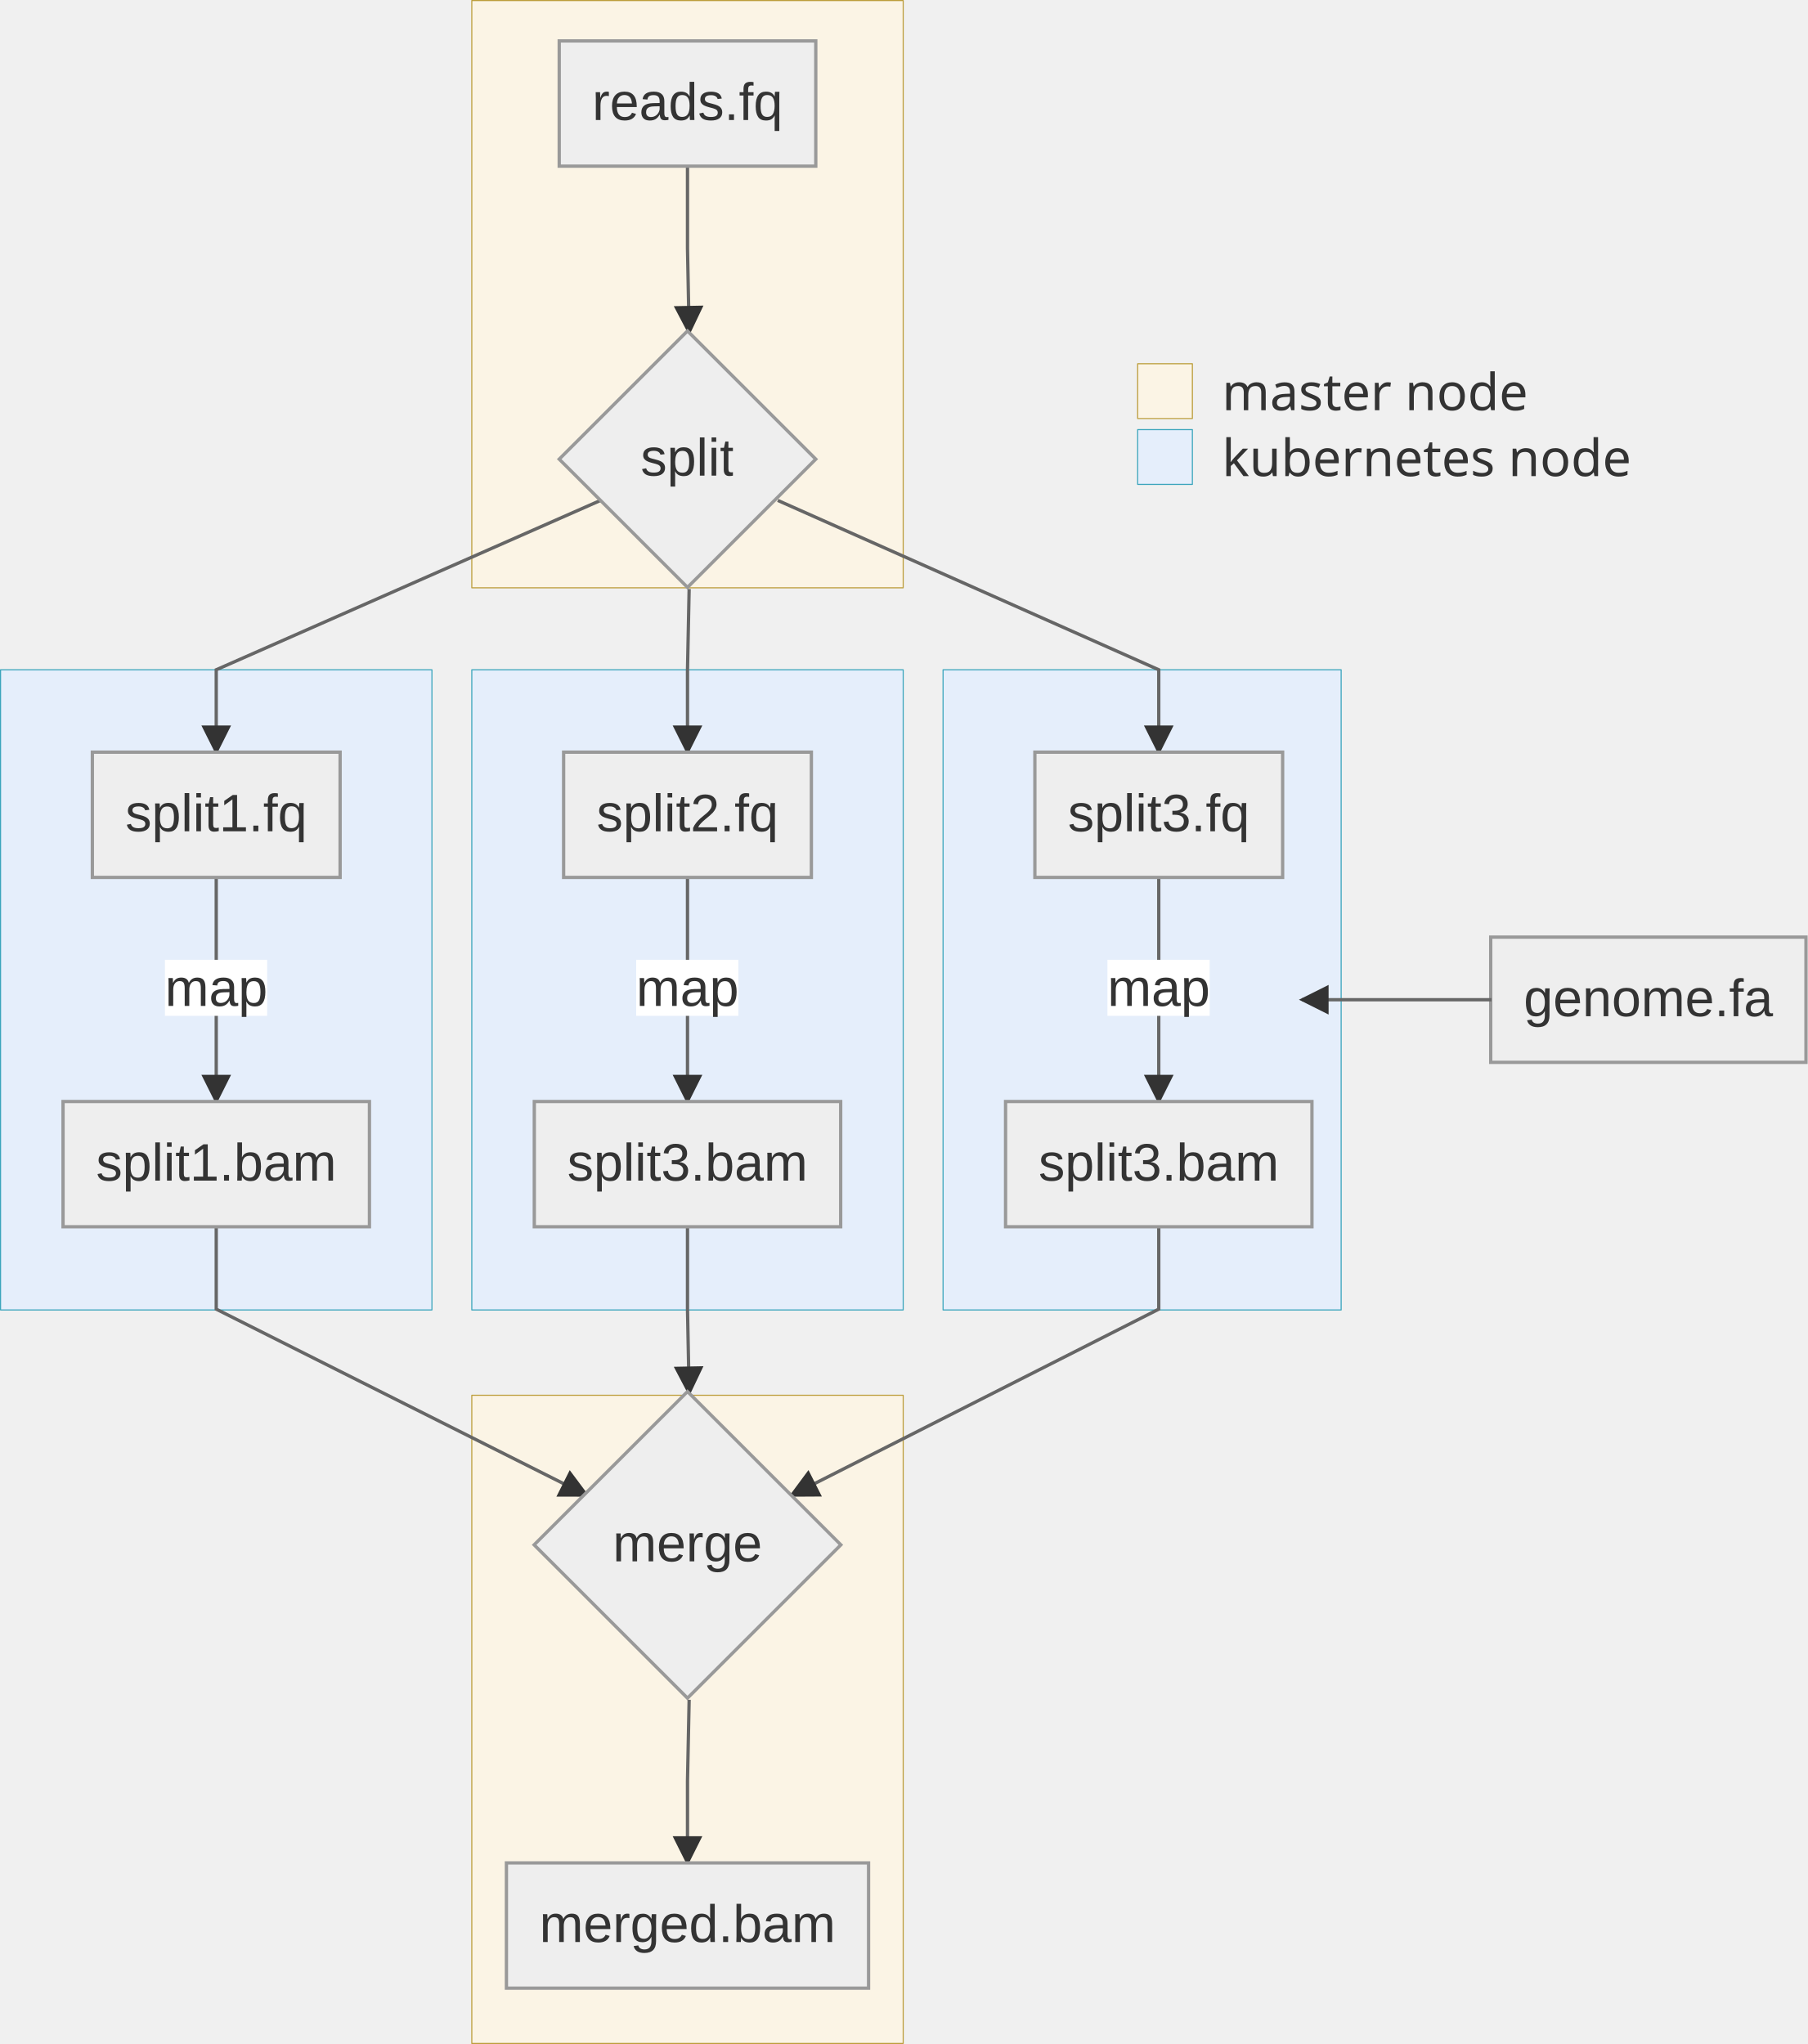
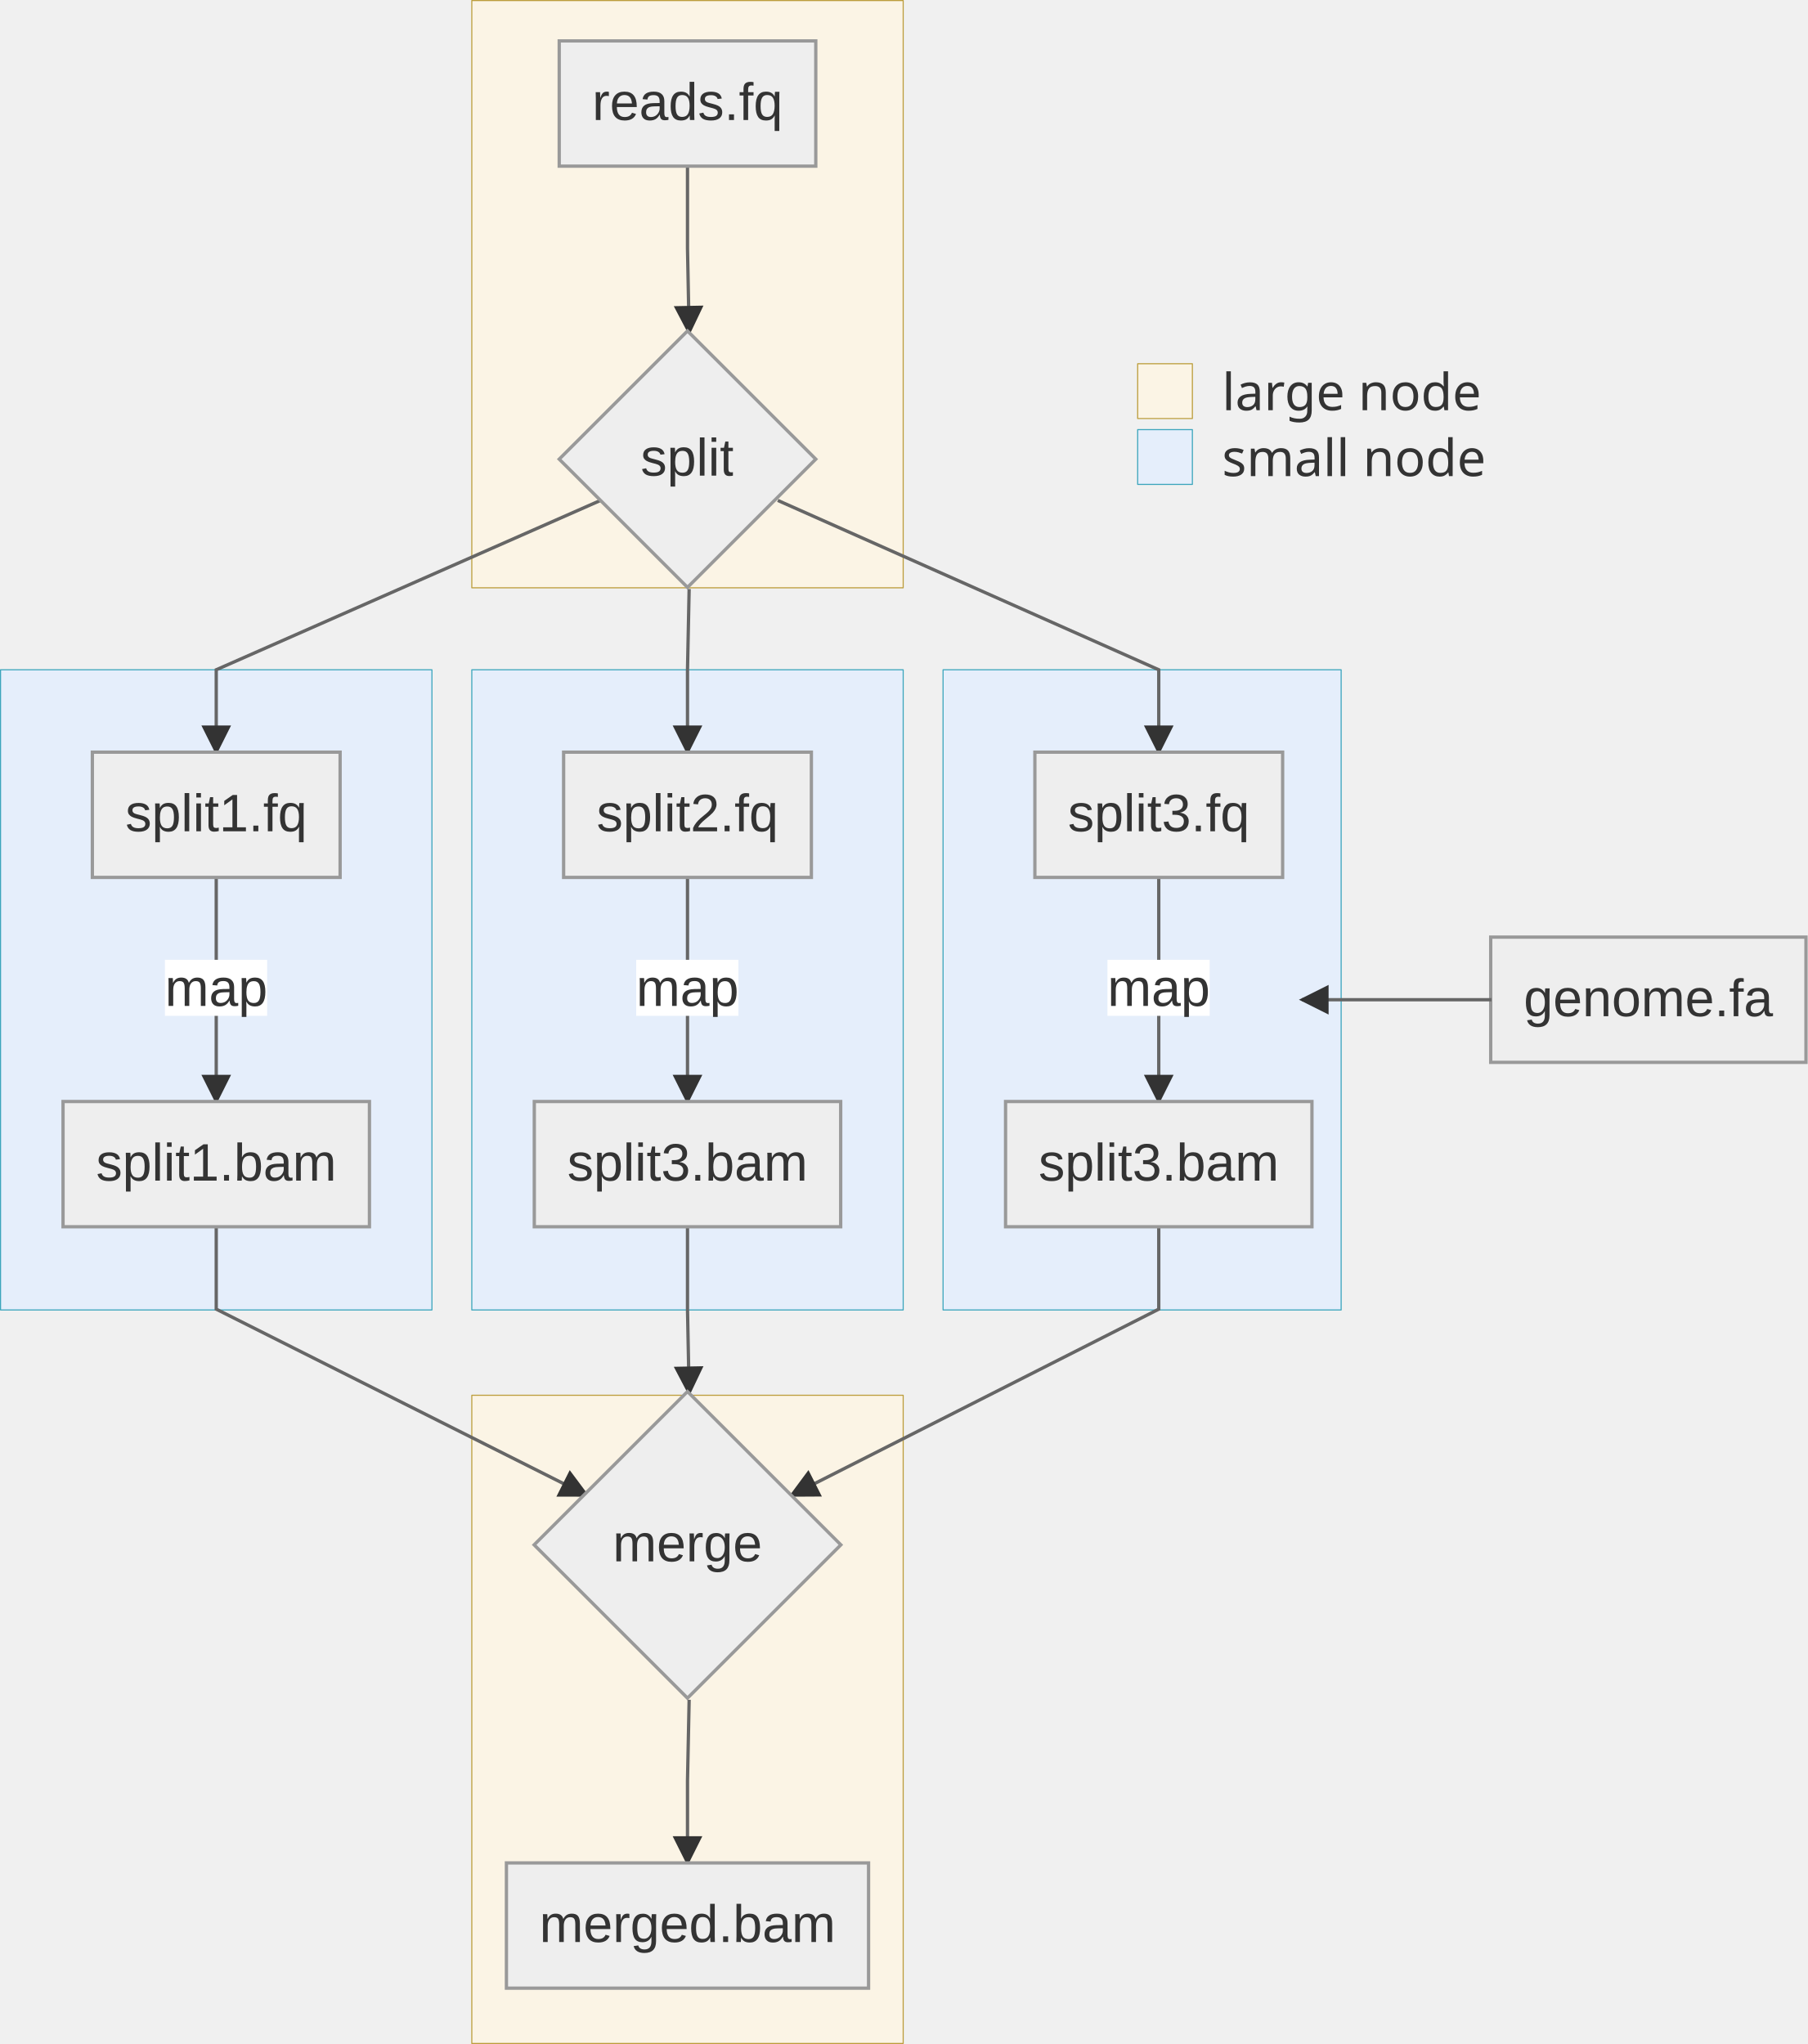
<svg xmlns="http://www.w3.org/2000/svg" version="1.1" id="svg2" xml:space="preserve" width="548.785" height="620.647" viewBox="0 0 548.785 620.647">
  <defs id="defs6">
    <clipPath clipPathUnits="userSpaceOnUse" id="clipPath18">
      <path d="M 0,0 H 2480 V 3509 H 0 Z" id="path16" style="clip-rule:evenodd" />
    </clipPath>
    <clipPath clipPathUnits="userSpaceOnUse" id="clipPath38">
      <path d="m 0,3409.766 h 2300.967 v 37.516 H 0 Z" id="path36" style="clip-rule:evenodd" />
    </clipPath>
    <clipPath clipPathUnits="userSpaceOnUse" id="clipPath56">
      <path d="M 0,0 H 2480 V 3509 H 0 Z" id="path54" style="clip-rule:evenodd" />
    </clipPath>
    <clipPath clipPathUnits="userSpaceOnUse" id="clipPath78">
      <path d="M 120.833,120.833 H 2362.5 V 3391.103 H 120.833 Z" id="path76" style="clip-rule:evenodd" />
    </clipPath>
    <clipPath clipPathUnits="userSpaceOnUse" id="clipPath90">
      <path d="M 220.88,220.88 H 1455.829 V 2118.637 H 220.88 Z" id="path88" style="clip-rule:evenodd" />
    </clipPath>
    <clipPath clipPathUnits="userSpaceOnUse" id="clipPath102">
      <path d="M 120.833,120.833 H 2362.5 V 3391.103 H 120.833 Z" id="path100" />
    </clipPath>
    <clipPath clipPathUnits="userSpaceOnUse" id="clipPath108">
      <path d="M 220.88,220.88 H 1455.829 V 2118.637 H 220.88 Z" id="path106" />
    </clipPath>
    <clipPath clipPathUnits="userSpaceOnUse" id="clipPath114">
      <path d="m 853.404,492.374 0.736,37.521 -28.149,0.552 -0.736,-37.521 z" id="path112" />
    </clipPath>
    <clipPath clipPathUnits="userSpaceOnUse" id="clipPath126">
      <path d="M 220.88,220.88 H 1455.829 V 2118.637 H 220.88 Z" id="path124" style="clip-rule:evenodd" />
    </clipPath>
    <clipPath clipPathUnits="userSpaceOnUse" id="clipPath138">
      <path d="M 120.833,120.833 H 2362.5 V 3391.103 H 120.833 Z" id="path136" />
    </clipPath>
    <clipPath clipPathUnits="userSpaceOnUse" id="clipPath144">
      <path d="M 220.88,220.88 H 1455.829 V 2118.637 H 220.88 Z" id="path142" />
    </clipPath>
    <clipPath clipPathUnits="userSpaceOnUse" id="clipPath150">
      <path d="m 377.175,890.777 h 28.155 v 37.528 h -28.155 z" id="path148" />
    </clipPath>
    <clipPath clipPathUnits="userSpaceOnUse" id="clipPath162">
      <path d="M 220.88,220.88 H 1455.829 V 2118.637 H 220.88 Z" id="path160" style="clip-rule:evenodd" />
    </clipPath>
    <clipPath clipPathUnits="userSpaceOnUse" id="clipPath174">
      <path d="M 120.833,120.833 H 2362.5 V 3391.103 H 120.833 Z" id="path172" />
    </clipPath>
    <clipPath clipPathUnits="userSpaceOnUse" id="clipPath180">
      <path d="M 220.88,220.88 H 1455.829 V 2118.637 H 220.88 Z" id="path178" />
    </clipPath>
    <clipPath clipPathUnits="userSpaceOnUse" id="clipPath186">
      <path d="m 824.277,890.777 h 28.155 v 37.528 h -28.155 z" id="path184" />
    </clipPath>
    <clipPath clipPathUnits="userSpaceOnUse" id="clipPath198">
      <path d="M 220.88,220.88 H 1455.829 V 2118.637 H 220.88 Z" id="path196" style="clip-rule:evenodd" />
    </clipPath>
    <clipPath clipPathUnits="userSpaceOnUse" id="clipPath210">
      <path d="M 120.833,120.833 H 2362.5 V 3391.103 H 120.833 Z" id="path208" />
    </clipPath>
    <clipPath clipPathUnits="userSpaceOnUse" id="clipPath216">
      <path d="M 220.88,220.88 H 1455.829 V 2118.637 H 220.88 Z" id="path214" />
    </clipPath>
    <clipPath clipPathUnits="userSpaceOnUse" id="clipPath222">
      <path d="m 1271.378,890.777 h 28.155 v 37.528 h -28.155 z" id="path220" />
    </clipPath>
    <clipPath clipPathUnits="userSpaceOnUse" id="clipPath234">
      <path d="M 220.88,220.88 H 1455.829 V 2118.637 H 220.88 Z" id="path232" style="clip-rule:evenodd" />
    </clipPath>
    <clipPath clipPathUnits="userSpaceOnUse" id="clipPath246">
      <path d="M 120.833,120.833 H 2362.5 V 3391.103 H 120.833 Z" id="path244" />
    </clipPath>
    <clipPath clipPathUnits="userSpaceOnUse" id="clipPath252">
      <path d="M 220.88,220.88 H 1455.829 V 2118.637 H 220.88 Z" id="path250" />
    </clipPath>
    <clipPath clipPathUnits="userSpaceOnUse" id="clipPath258">
      <path d="m 377.175,1222.273 h 28.155 v 37.528 h -28.155 z" id="path256" />
    </clipPath>
    <clipPath clipPathUnits="userSpaceOnUse" id="clipPath270">
      <path d="M 220.88,220.88 H 1455.829 V 2118.637 H 220.88 Z" id="path268" style="clip-rule:evenodd" />
    </clipPath>
    <clipPath clipPathUnits="userSpaceOnUse" id="clipPath282">
      <path d="M 120.833,120.833 H 2362.5 V 3391.103 H 120.833 Z" id="path280" />
    </clipPath>
    <clipPath clipPathUnits="userSpaceOnUse" id="clipPath288">
      <path d="M 220.88,220.88 H 1455.829 V 2118.637 H 220.88 Z" id="path286" />
    </clipPath>
    <clipPath clipPathUnits="userSpaceOnUse" id="clipPath294">
      <path d="m 824.277,1222.273 h 28.155 v 37.528 h -28.155 z" id="path292" />
    </clipPath>
    <clipPath clipPathUnits="userSpaceOnUse" id="clipPath306">
      <path d="M 220.88,220.88 H 1455.829 V 2118.637 H 220.88 Z" id="path304" style="clip-rule:evenodd" />
    </clipPath>
    <clipPath clipPathUnits="userSpaceOnUse" id="clipPath318">
      <path d="M 120.833,120.833 H 2362.5 V 3391.103 H 120.833 Z" id="path316" />
    </clipPath>
    <clipPath clipPathUnits="userSpaceOnUse" id="clipPath324">
      <path d="M 220.88,220.88 H 1455.829 V 2118.637 H 220.88 Z" id="path322" />
    </clipPath>
    <clipPath clipPathUnits="userSpaceOnUse" id="clipPath330">
      <path d="m 1271.378,1222.273 h 28.155 v 37.528 h -28.155 z" id="path328" />
    </clipPath>
    <clipPath clipPathUnits="userSpaceOnUse" id="clipPath342">
      <path d="M 220.88,220.88 H 1455.829 V 2118.637 H 220.88 Z" id="path340" style="clip-rule:evenodd" />
    </clipPath>
    <clipPath clipPathUnits="userSpaceOnUse" id="clipPath354">
      <path d="M 120.833,120.833 H 2362.5 V 3391.103 H 120.833 Z" id="path352" />
    </clipPath>
    <clipPath clipPathUnits="userSpaceOnUse" id="clipPath360">
      <path d="M 220.88,220.88 H 1455.829 V 2118.637 H 220.88 Z" id="path358" />
    </clipPath>
    <clipPath clipPathUnits="userSpaceOnUse" id="clipPath366">
      <path d="m 722.428,1599.956 33.542,16.852 -12.643,25.148 -33.542,-16.852 z" id="path364" />
    </clipPath>
    <clipPath clipPathUnits="userSpaceOnUse" id="clipPath378">
      <path d="M 220.88,220.88 H 1455.829 V 2118.637 H 220.88 Z" id="path376" style="clip-rule:evenodd" />
    </clipPath>
    <clipPath clipPathUnits="userSpaceOnUse" id="clipPath390">
      <path d="M 120.833,120.833 H 2362.5 V 3391.103 H 120.833 Z" id="path388" />
    </clipPath>
    <clipPath clipPathUnits="userSpaceOnUse" id="clipPath396">
      <path d="M 220.88,220.88 H 1455.829 V 2118.637 H 220.88 Z" id="path394" />
    </clipPath>
    <clipPath clipPathUnits="userSpaceOnUse" id="clipPath402">
      <path d="m 853.404,1498.771 0.736,37.521 -28.149,0.552 -0.736,-37.521 z" id="path400" />
    </clipPath>
    <clipPath clipPathUnits="userSpaceOnUse" id="clipPath414">
      <path d="M 220.88,220.88 H 1455.829 V 2118.637 H 220.88 Z" id="path412" style="clip-rule:evenodd" />
    </clipPath>
    <clipPath clipPathUnits="userSpaceOnUse" id="clipPath426">
      <path d="M 120.833,120.833 H 2362.5 V 3391.103 H 120.833 Z" id="path424" />
    </clipPath>
    <clipPath clipPathUnits="userSpaceOnUse" id="clipPath432">
      <path d="M 220.88,220.88 H 1455.829 V 2118.637 H 220.88 Z" id="path430" />
    </clipPath>
    <clipPath clipPathUnits="userSpaceOnUse" id="clipPath438">
      <path d="m 970.048,1624.985 -33.481,16.973 -12.733,-25.103 33.481,-16.973 z" id="path436" />
    </clipPath>
    <clipPath clipPathUnits="userSpaceOnUse" id="clipPath450">
      <path d="M 220.88,220.88 H 1455.829 V 2118.637 H 220.88 Z" id="path448" style="clip-rule:evenodd" />
    </clipPath>
    <clipPath clipPathUnits="userSpaceOnUse" id="clipPath462">
      <path d="M 120.833,120.833 H 2362.5 V 3391.103 H 120.833 Z" id="path460" />
    </clipPath>
    <clipPath clipPathUnits="userSpaceOnUse" id="clipPath468">
      <path d="M 220.88,220.88 H 1455.829 V 2118.637 H 220.88 Z" id="path466" />
    </clipPath>
    <clipPath clipPathUnits="userSpaceOnUse" id="clipPath474">
      <path d="m 824.277,1944.758 h 28.155 v 37.528 h -28.155 z" id="path472" />
    </clipPath>
    <clipPath clipPathUnits="userSpaceOnUse" id="clipPath486">
      <path d="m 342.569,1117.82 h 96.977 v 56.292 H 342.569 Z" id="path484" style="clip-rule:evenodd" />
    </clipPath>
    <clipPath clipPathUnits="userSpaceOnUse" id="clipPath502">
      <path d="m 789.67,1117.82 h 96.977 v 56.292 h -96.977 z" id="path500" style="clip-rule:evenodd" />
    </clipPath>
    <clipPath clipPathUnits="userSpaceOnUse" id="clipPath518">
      <path d="m 1236.772,1117.82 h 96.977 v 56.292 h -96.977 z" id="path516" style="clip-rule:evenodd" />
    </clipPath>
    <clipPath clipPathUnits="userSpaceOnUse" id="clipPath534">
      <path d="M 220.88,220.88 H 1455.829 V 2118.637 H 220.88 Z" id="path532" style="clip-rule:evenodd" />
    </clipPath>
    <clipPath clipPathUnits="userSpaceOnUse" id="clipPath548">
      <path d="m 747.927,277.172 h 181.441 v 56.292 H 747.927 Z" id="path546" style="clip-rule:evenodd" />
    </clipPath>
    <clipPath clipPathUnits="userSpaceOnUse" id="clipPath562">
      <path d="M 220.88,220.88 H 1455.829 V 2118.637 H 220.88 Z" id="path560" style="clip-rule:evenodd" />
    </clipPath>
    <clipPath clipPathUnits="userSpaceOnUse" id="clipPath576">
      <path d="m 793.849,614.622 h 87.592 v 56.292 h -87.592 z" id="path574" style="clip-rule:evenodd" />
    </clipPath>
    <clipPath clipPathUnits="userSpaceOnUse" id="clipPath590">
      <path d="M 220.88,220.88 H 1455.829 V 2118.637 H 220.88 Z" id="path588" style="clip-rule:evenodd" />
    </clipPath>
    <clipPath clipPathUnits="userSpaceOnUse" id="clipPath604">
      <path d="m 305.005,952.072 h 172.056 v 56.292 H 305.005 Z" id="path602" style="clip-rule:evenodd" />
    </clipPath>
    <clipPath clipPathUnits="userSpaceOnUse" id="clipPath618">
      <path d="M 220.88,220.88 H 1455.829 V 2118.637 H 220.88 Z" id="path616" style="clip-rule:evenodd" />
    </clipPath>
    <clipPath clipPathUnits="userSpaceOnUse" id="clipPath632">
      <path d="m 752.106,952.072 h 172.056 v 56.292 H 752.106 Z" id="path630" style="clip-rule:evenodd" />
    </clipPath>
    <clipPath clipPathUnits="userSpaceOnUse" id="clipPath646">
      <path d="M 220.88,220.88 H 1455.829 V 2118.637 H 220.88 Z" id="path644" style="clip-rule:evenodd" />
    </clipPath>
    <clipPath clipPathUnits="userSpaceOnUse" id="clipPath660">
      <path d="m 1199.208,952.072 h 172.056 v 56.292 h -172.056 z" id="path658" style="clip-rule:evenodd" />
    </clipPath>
    <clipPath clipPathUnits="userSpaceOnUse" id="clipPath674">
      <path d="M 220.88,220.88 H 1455.829 V 2118.637 H 220.88 Z" id="path672" style="clip-rule:evenodd" />
    </clipPath>
    <clipPath clipPathUnits="userSpaceOnUse" id="clipPath688">
      <path d="m 277.192,1283.568 h 228.365 v 56.292 H 277.192 Z" id="path686" style="clip-rule:evenodd" />
    </clipPath>
    <clipPath clipPathUnits="userSpaceOnUse" id="clipPath702">
      <path d="M 220.88,220.88 H 1455.829 V 2118.637 H 220.88 Z" id="path700" style="clip-rule:evenodd" />
    </clipPath>
    <clipPath clipPathUnits="userSpaceOnUse" id="clipPath716">
      <path d="m 724.294,1283.568 h 228.365 v 56.292 H 724.294 Z" id="path714" style="clip-rule:evenodd" />
    </clipPath>
    <clipPath clipPathUnits="userSpaceOnUse" id="clipPath730">
      <path d="M 220.88,220.88 H 1455.829 V 2118.637 H 220.88 Z" id="path728" style="clip-rule:evenodd" />
    </clipPath>
    <clipPath clipPathUnits="userSpaceOnUse" id="clipPath744">
      <path d="m 1171.395,1283.568 h 228.365 v 56.292 h -228.365 z" id="path742" style="clip-rule:evenodd" />
    </clipPath>
    <clipPath clipPathUnits="userSpaceOnUse" id="clipPath758">
      <path d="M 220.88,220.88 H 1455.829 V 2118.637 H 220.88 Z" id="path756" style="clip-rule:evenodd" />
    </clipPath>
    <clipPath clipPathUnits="userSpaceOnUse" id="clipPath772">
      <path d="m 767.406,1644.811 h 140.773 v 56.292 H 767.406 Z" id="path770" style="clip-rule:evenodd" />
    </clipPath>
    <clipPath clipPathUnits="userSpaceOnUse" id="clipPath786">
      <path d="M 220.88,220.88 H 1455.829 V 2118.637 H 220.88 Z" id="path784" style="clip-rule:evenodd" />
    </clipPath>
    <clipPath clipPathUnits="userSpaceOnUse" id="clipPath800">
      <path d="m 697.85,2006.053 h 281.546 v 56.292 H 697.85 Z" id="path798" style="clip-rule:evenodd" />
    </clipPath>
    <clipPath clipPathUnits="userSpaceOnUse" id="clipPath814">
      <path d="M 220.88,220.88 H 1455.829 V 2118.637 H 220.88 Z" id="path812" style="clip-rule:evenodd" />
    </clipPath>
    <clipPath clipPathUnits="userSpaceOnUse" id="clipPath828">
      <path d="m 1147.762,277.172 h 237.75 v 56.292 H 1147.762 Z" id="path826" style="clip-rule:evenodd" />
    </clipPath>
    <clipPath clipPathUnits="userSpaceOnUse" id="clipPath162-1">
      <path d="M 220.88,220.88 H 1455.829 V 2118.637 H 220.88 Z" id="path160-1" style="clip-rule:evenodd" />
    </clipPath>
    <clipPath clipPathUnits="userSpaceOnUse" id="clipPath828-8">
      <path d="m 1147.762,277.172 h 237.75 v 56.292 H 1147.762 Z" id="path826-5" style="clip-rule:evenodd" />
    </clipPath>
  </defs>
  <g id="g10" transform="matrix(0.32,0,0,0.32,-59.55251,-66.26578)">
    <rect y="207.594" x="633.716" height="557.247" width="409.276" id="rect1294" style="opacity:1;fill:#fbf4e5;fill-opacity:1;stroke:#bc9d3b;stroke-width:1.026;stroke-linecap:butt;stroke-linejoin:round;stroke-miterlimit:4;stroke-dasharray:none;stroke-dashoffset:0;stroke-opacity:1;paint-order:normal" />
    <rect style="opacity:1;fill:#fbf4e5;fill-opacity:1;stroke:#bc9d3b;stroke-width:1.026;stroke-linecap:butt;stroke-linejoin:round;stroke-miterlimit:4;stroke-dasharray:none;stroke-dashoffset:0;stroke-opacity:1;paint-order:normal" id="rect1292" width="409.276" height="615.056" x="633.716" y="1531.034" />
    <path style="opacity:1;fill:#e5eefb;fill-opacity:1;stroke:#3ba5bc;stroke-width:1.026;stroke-linecap:butt;stroke-linejoin:round;stroke-miterlimit:4;stroke-dasharray:none;stroke-dashoffset:0;stroke-opacity:1;paint-order:normal" d="M 186.615,842.605 H 595.891 V 1450.086 H 186.615 Z" id="rect1262" />
    <path style="opacity:1;fill:#e5eefb;fill-opacity:1;stroke:#3ba5bc;stroke-width:1.026;stroke-linecap:butt;stroke-linejoin:round;stroke-miterlimit:4;stroke-dasharray:none;stroke-dashoffset:0;stroke-opacity:1;paint-order:normal" d="M 633.716,842.605 H 1042.992 V 1450.086 H 633.716 Z" id="rect1264" />
    <path style="opacity:1;fill:#e5eefb;fill-opacity:1;stroke:#3ba5bc;stroke-width:1.026;stroke-linecap:butt;stroke-linejoin:round;stroke-miterlimit:4;stroke-dasharray:none;stroke-dashoffset:0;stroke-opacity:1;paint-order:normal" d="m 1080.817,842.605 h 377.685 v 607.48 h -377.685 z" id="rect1266" />
    <g id="g84">
      <g id="g86" clip-path="url(#clipPath90)">
        <g id="g92" transform="matrix(3.128293,0,0,3.127322,220.883,220.8798)">
          <path d="m 197.383,46 v 25 l 0.5,25.5" style="fill:none;stroke:#666666;stroke-width:1;stroke-linecap:butt;stroke-linejoin:miter;stroke-miterlimit:10;stroke-dasharray:none;stroke-opacity:1" id="path94" />
        </g>
      </g>
    </g>
    <g id="g96">
      <g id="g98" clip-path="url(#clipPath102)">
        <g id="g104" clip-path="url(#clipPath108)">
          <g id="g110" clip-path="url(#clipPath114)">
            <g id="g116" transform="matrix(0.05519473,2.814049,-2.814923,0.05517761,853.4962,497.0641)">
              <path d="M 0,0 10,5 0,10 Z" style="fill:#333333;fill-opacity:1;fill-rule:nonzero;stroke:none" id="path118" />
            </g>
          </g>
        </g>
      </g>
    </g>
    <g id="g120">
      <g id="g122" clip-path="url(#clipPath126)">
        <g id="g128" transform="matrix(3.128293,0,0,3.127322,220.883,220.8798)">
          <path d="m 170.999,147.424 -116.538,51.384 v 25" style="fill:none;stroke:#666666;stroke-width:1;stroke-linecap:butt;stroke-linejoin:miter;stroke-miterlimit:10;stroke-dasharray:none;stroke-opacity:1" id="path130" />
        </g>
      </g>
    </g>
    <g id="g132">
      <g id="g134" clip-path="url(#clipPath138)">
        <g id="g140" clip-path="url(#clipPath144)">
          <g id="g146" clip-path="url(#clipPath150)">
            <g id="g152" transform="matrix(0,2.81459,-2.815463,0,405.3301,895.4677)">
              <path d="M 0,0 10,5 0,10 Z" style="fill:#333333;fill-opacity:1;fill-rule:nonzero;stroke:none" id="path154" />
            </g>
          </g>
        </g>
      </g>
    </g>
    <g id="g156">
      <g id="g158" clip-path="url(#clipPath162)">
        <g id="g164" transform="matrix(3.128293,0,0,3.127322,220.883,220.8798)">
          <path d="m 197.883,174.308 -0.5,24.5 v 25" style="fill:none;stroke:#666666;stroke-width:1;stroke-linecap:butt;stroke-linejoin:miter;stroke-miterlimit:10;stroke-dasharray:none;stroke-opacity:1" id="path166" />
        </g>
      </g>
    </g>
    <g id="g168">
      <g id="g170" clip-path="url(#clipPath174)">
        <g id="g176" clip-path="url(#clipPath180)">
          <g id="g182" clip-path="url(#clipPath186)">
            <g id="g188" transform="matrix(0,2.81459,-2.815463,0,852.4315,895.4677)">
              <path d="M 0,0 10,5 0,10 Z" style="fill:#333333;fill-opacity:1;fill-rule:nonzero;stroke:none" id="path190" />
            </g>
          </g>
        </g>
      </g>
    </g>
    <g id="g192">
      <g id="g194" clip-path="url(#clipPath198)">
        <g id="g200" transform="matrix(3.128293,0,0,3.127322,220.883,220.8798)">
          <path d="m 224.766,147.424 115.538,51.384 v 25" style="fill:none;stroke:#666666;stroke-width:1;stroke-linecap:butt;stroke-linejoin:miter;stroke-miterlimit:10;stroke-dasharray:none;stroke-opacity:1" id="path202" />
        </g>
      </g>
    </g>
    <g id="g204">
      <g id="g206" clip-path="url(#clipPath210)">
        <g id="g212" clip-path="url(#clipPath216)">
          <g id="g218" clip-path="url(#clipPath222)">
            <g id="g224" transform="matrix(0,2.81459,-2.815463,0,1299.533,895.4677)">
              <path d="M 0,0 10,5 0,10 Z" style="fill:#333333;fill-opacity:1;fill-rule:nonzero;stroke:none" id="path226" />
            </g>
          </g>
        </g>
      </g>
    </g>
    <g id="g228">
      <g id="g230" clip-path="url(#clipPath234)">
        <g id="g236" transform="matrix(3.128293,0,0,3.127322,220.883,220.8798)">
          <path d="m 54.461,261.808 v 34 34" style="fill:none;stroke:#666666;stroke-width:1;stroke-linecap:butt;stroke-linejoin:miter;stroke-miterlimit:10;stroke-dasharray:none;stroke-opacity:1" id="path238" />
        </g>
      </g>
    </g>
    <g id="g240">
      <g id="g242" clip-path="url(#clipPath246)">
        <g id="g248" clip-path="url(#clipPath252)">
          <g id="g254" clip-path="url(#clipPath258)">
            <g id="g260" transform="matrix(0,2.81459,-2.815463,0,405.3301,1226.964)">
              <path d="M 0,0 10,5 0,10 Z" style="fill:#333333;fill-opacity:1;fill-rule:nonzero;stroke:none" id="path262" />
            </g>
          </g>
        </g>
      </g>
    </g>
    <g id="g264">
      <g id="g266" clip-path="url(#clipPath270)">
        <g id="g272" transform="matrix(3.128293,0,0,3.127322,220.883,220.8798)">
          <path d="m 197.383,261.808 v 34 34" style="fill:none;stroke:#666666;stroke-width:1;stroke-linecap:butt;stroke-linejoin:miter;stroke-miterlimit:10;stroke-dasharray:none;stroke-opacity:1" id="path274" />
        </g>
      </g>
    </g>
    <g id="g276">
      <g id="g278" clip-path="url(#clipPath282)">
        <g id="g284" clip-path="url(#clipPath288)">
          <g id="g290" clip-path="url(#clipPath294)">
            <g id="g296" transform="matrix(0,2.81459,-2.815463,0,852.4315,1226.964)">
              <path d="M 0,0 10,5 0,10 Z" style="fill:#333333;fill-opacity:1;fill-rule:nonzero;stroke:none" id="path298" />
            </g>
          </g>
        </g>
      </g>
    </g>
    <g id="g300">
      <g id="g302" clip-path="url(#clipPath306)">
        <g id="g308" transform="matrix(3.128293,0,0,3.127322,220.883,220.8798)">
          <path d="m 340.305,261.808 v 34 34" style="fill:none;stroke:#666666;stroke-width:1;stroke-linecap:butt;stroke-linejoin:miter;stroke-miterlimit:10;stroke-dasharray:none;stroke-opacity:1" id="path310" />
        </g>
      </g>
    </g>
    <g id="g312">
      <g id="g314" clip-path="url(#clipPath318)">
        <g id="g320" clip-path="url(#clipPath324)">
          <g id="g326" clip-path="url(#clipPath330)">
            <g id="g332" transform="matrix(0,2.81459,-2.815463,0,1299.533,1226.964)">
              <path d="M 0,0 10,5 0,10 Z" style="fill:#333333;fill-opacity:1;fill-rule:nonzero;stroke:none" id="path334" />
            </g>
          </g>
        </g>
      </g>
    </g>
    <g id="g336">
      <g id="g338" clip-path="url(#clipPath342)">
        <g id="g344" transform="matrix(3.128293,0,0,3.127322,220.883,220.8798)">
          <path d="m 54.461,367.808 v 25 l 112.421,56.5" style="fill:none;stroke:#666666;stroke-width:1;stroke-linecap:butt;stroke-linejoin:miter;stroke-miterlimit:10;stroke-dasharray:none;stroke-opacity:1" id="path346" />
        </g>
      </g>
    </g>
    <g id="g348">
      <g id="g350" clip-path="url(#clipPath354)">
        <g id="g356" clip-path="url(#clipPath360)">
          <g id="g362" clip-path="url(#clipPath366)">
            <g id="g368" transform="matrix(2.515628,1.263906,-1.264298,2.514848,726.6207,1602.062)">
              <path d="M 0,0 10,5 0,10 Z" style="fill:#333333;fill-opacity:1;fill-rule:nonzero;stroke:none" id="path370" />
            </g>
          </g>
        </g>
      </g>
    </g>
    <g id="g372">
      <g id="g374" clip-path="url(#clipPath378)">
        <g id="g380" transform="matrix(3.128293,0,0,3.127322,220.883,220.8798)">
          <path d="m 197.383,367.808 v 25 l 0.5,25.5" style="fill:none;stroke:#666666;stroke-width:1;stroke-linecap:butt;stroke-linejoin:miter;stroke-miterlimit:10;stroke-dasharray:none;stroke-opacity:1" id="path382" />
        </g>
      </g>
    </g>
    <g id="g384">
      <g id="g386" clip-path="url(#clipPath390)">
        <g id="g392" clip-path="url(#clipPath396)">
          <g id="g398" clip-path="url(#clipPath402)">
            <g id="g404" transform="matrix(0.05519473,2.814049,-2.814923,0.05517761,853.4962,1503.461)">
              <path d="M 0,0 10,5 0,10 Z" style="fill:#333333;fill-opacity:1;fill-rule:nonzero;stroke:none" id="path406" />
            </g>
          </g>
        </g>
      </g>
    </g>
    <g id="g408">
      <g id="g410" clip-path="url(#clipPath414)">
        <g id="g416" transform="matrix(3.128293,0,0,3.127322,220.883,220.8798)">
          <path d="m 340.305,367.808 v 25 l -111.421,56.5" style="fill:none;stroke:#666666;stroke-width:1;stroke-linecap:butt;stroke-linejoin:miter;stroke-miterlimit:10;stroke-dasharray:none;stroke-opacity:1" id="path418" />
        </g>
      </g>
    </g>
    <g id="g420">
      <g id="g422" clip-path="url(#clipPath426)">
        <g id="g428" clip-path="url(#clipPath432)">
          <g id="g434" clip-path="url(#clipPath438)">
            <g id="g440" transform="matrix(-2.511067,1.272937,-1.273332,-2.510288,965.8632,1627.107)">
              <path d="M 0,0 10,5 0,10 Z" style="fill:#333333;fill-opacity:1;fill-rule:nonzero;stroke:none" id="path442" />
            </g>
          </g>
        </g>
      </g>
    </g>
    <g id="g444">
      <g id="g446" clip-path="url(#clipPath450)">
        <g id="g452" transform="matrix(3.128293,0,0,3.127322,220.883,220.8798)">
          <path d="m 197.883,511.331 -0.5,24.5 v 25" style="fill:none;stroke:#666666;stroke-width:1;stroke-linecap:butt;stroke-linejoin:miter;stroke-miterlimit:10;stroke-dasharray:none;stroke-opacity:1" id="path454" />
        </g>
      </g>
    </g>
    <g id="g456">
      <g id="g458" clip-path="url(#clipPath462)">
        <g id="g464" clip-path="url(#clipPath468)">
          <g id="g470" clip-path="url(#clipPath474)">
            <g id="g476" transform="matrix(0,2.81459,-2.815463,0,852.4315,1949.449)">
              <path d="M 0,0 10,5 0,10 Z" style="fill:#333333;fill-opacity:1;fill-rule:nonzero;stroke:none" id="path478" />
            </g>
          </g>
        </g>
      </g>
    </g>
    <g id="g480">
      <g id="g482" clip-path="url(#clipPath486)">
        <g id="g488" transform="matrix(3.128293,0,0,3.127322,342.5687,1117.82)">
          <path d="M 0,0 H 31 V 17 H 0 Z" style="fill:#ffffff;fill-opacity:1;fill-rule:nonzero;stroke:none" id="path490" />
          <text transform="translate(0,14)" style="font-variant:normal;font-weight:normal;font-size:16px;font-family:'Liberation Sans';-inkscape-font-specification:LiberationSans;writing-mode:lr-tb;fill:#333333;fill-opacity:1;fill-rule:nonzero;stroke:none" id="text494">
            <tspan x="0 13.328 22.227" y="0" id="tspan492">map</tspan>
          </text>
        </g>
      </g>
    </g>
    <g id="g496">
      <g id="g498" clip-path="url(#clipPath502)">
        <g id="g504" transform="matrix(3.128293,0,0,3.127322,789.6702,1117.82)">
          <path d="M 0,0 H 31 V 17 H 0 Z" style="fill:#ffffff;fill-opacity:1;fill-rule:nonzero;stroke:none" id="path506" />
          <text transform="translate(0,14)" style="font-variant:normal;font-weight:normal;font-size:16px;font-family:'Liberation Sans';-inkscape-font-specification:LiberationSans;writing-mode:lr-tb;fill:#333333;fill-opacity:1;fill-rule:nonzero;stroke:none" id="text510">
            <tspan x="0 13.328 22.227" y="0" id="tspan508">map</tspan>
          </text>
        </g>
      </g>
    </g>
    <g id="g512">
      <g id="g514" clip-path="url(#clipPath518)">
        <g id="g520" transform="matrix(3.128293,0,0,3.127322,1236.772,1117.82)">
          <path d="M 0,0 H 31 V 17 H 0 Z" style="fill:#ffffff;fill-opacity:1;fill-rule:nonzero;stroke:none" id="path522" />
          <text transform="translate(0,14)" style="font-variant:normal;font-weight:normal;font-size:16px;font-family:'Liberation Sans';-inkscape-font-specification:LiberationSans;writing-mode:lr-tb;fill:#333333;fill-opacity:1;fill-rule:nonzero;stroke:none" id="text526">
            <tspan x="0 13.328 22.227" y="0" id="tspan524">map</tspan>
          </text>
        </g>
      </g>
    </g>
    <g id="g528">
      <g id="g530" clip-path="url(#clipPath534)">
        <g id="g536" transform="matrix(3.128293,0,0,3.127322,838.3542,305.3175)">
          <path d="m -38.906,-19 h 77.812 v 38 h -77.812 z" style="fill:#eeeeee;fill-opacity:1;fill-rule:nonzero;stroke:none" id="path538" />
          <path d="m -38.906,-19 h 77.812 v 38 h -77.812 z" style="fill:none;stroke:#999999;stroke-width:1;stroke-linecap:butt;stroke-linejoin:miter;stroke-miterlimit:10;stroke-dasharray:none;stroke-opacity:1" id="path540" />
        </g>
      </g>
    </g>
    <g id="g542">
      <g id="g544" clip-path="url(#clipPath548)">
        <g id="g550" transform="matrix(3.128293,0,0,3.127322,747.927,277.1716)">
          <text transform="translate(0,14)" style="font-variant:normal;font-weight:normal;font-size:16px;font-family:'Liberation Sans';-inkscape-font-specification:LiberationSans;writing-mode:lr-tb;fill:#333333;fill-opacity:1;fill-rule:nonzero;stroke:none" id="text554">
            <tspan x="0 5.328 14.227 23.125 32.023 40.023 44.469 48.914" y="0" id="tspan552">reads.fq</tspan>
          </text>
        </g>
      </g>
    </g>
    <g id="g556">
      <g id="g558" clip-path="url(#clipPath562)">
        <g id="g564" transform="matrix(3.128293,0,0,3.127322,716.6514,764.4328)">
          <path d="M 38.904,0 77.808,-38.904 38.904,-77.808 0,-38.904 Z" style="fill:#eeeeee;fill-opacity:1;fill-rule:nonzero;stroke:none" id="path566" />
          <path d="M 38.904,0 77.808,-38.904 38.904,-77.808 0,-38.904 Z" style="fill:none;stroke:#999999;stroke-width:1;stroke-linecap:butt;stroke-linejoin:miter;stroke-miterlimit:10;stroke-dasharray:none;stroke-opacity:1" id="path568" />
        </g>
      </g>
    </g>
    <g id="g570">
      <g id="g572" clip-path="url(#clipPath576)">
        <g id="g578" transform="matrix(3.128293,0,0,3.127322,793.8494,614.6219)">
          <text transform="translate(0,14)" style="font-variant:normal;font-weight:normal;font-size:16px;font-family:'Liberation Sans';-inkscape-font-specification:LiberationSans;writing-mode:lr-tb;fill:#333333;fill-opacity:1;fill-rule:nonzero;stroke:none" id="text582">
            <tspan x="0 8 16.898 20.453 24.008" y="0" id="tspan580">split</tspan>
          </text>
        </g>
      </g>
    </g>
    <g id="g584">
      <g id="g586" clip-path="url(#clipPath590)">
        <g id="g592" transform="matrix(3.128293,0,0,3.127322,391.2527,980.2181)">
          <path d="M -37.57,-19 H 37.57 V 19 H -37.57 Z" style="fill:#eeeeee;fill-opacity:1;fill-rule:nonzero;stroke:none" id="path594" />
          <path d="M -37.57,-19 H 37.57 V 19 H -37.57 Z" style="fill:none;stroke:#999999;stroke-width:1;stroke-linecap:butt;stroke-linejoin:miter;stroke-miterlimit:10;stroke-dasharray:none;stroke-opacity:1" id="path596" />
        </g>
      </g>
    </g>
    <g id="g598">
      <g id="g600" clip-path="url(#clipPath604)">
        <g id="g606" transform="matrix(3.128293,0,0,3.127322,305.0047,952.0721)">
          <text transform="translate(0,14)" style="font-variant:normal;font-weight:normal;font-size:16px;font-family:'Liberation Sans';-inkscape-font-specification:LiberationSans;writing-mode:lr-tb;fill:#333333;fill-opacity:1;fill-rule:nonzero;stroke:none" id="text610">
            <tspan x="0 8 16.898 20.453 24.008 28.453 37.352 41.797 46.242" y="0" id="tspan608">split1.fq</tspan>
          </text>
        </g>
      </g>
    </g>
    <g id="g612">
      <g id="g614" clip-path="url(#clipPath618)">
        <g id="g620" transform="matrix(3.128293,0,0,3.127322,838.3542,980.2181)">
          <path d="M -37.57,-19 H 37.57 V 19 H -37.57 Z" style="fill:#eeeeee;fill-opacity:1;fill-rule:nonzero;stroke:none" id="path622" />
          <path d="M -37.57,-19 H 37.57 V 19 H -37.57 Z" style="fill:none;stroke:#999999;stroke-width:1;stroke-linecap:butt;stroke-linejoin:miter;stroke-miterlimit:10;stroke-dasharray:none;stroke-opacity:1" id="path624" />
        </g>
      </g>
    </g>
    <g id="g626">
      <g id="g628" clip-path="url(#clipPath632)">
        <g id="g634" transform="matrix(3.128293,0,0,3.127322,752.1062,952.0721)">
          <text transform="translate(0,14)" style="font-variant:normal;font-weight:normal;font-size:16px;font-family:'Liberation Sans';-inkscape-font-specification:LiberationSans;writing-mode:lr-tb;fill:#333333;fill-opacity:1;fill-rule:nonzero;stroke:none" id="text638">
            <tspan x="0 8 16.898 20.453 24.008 28.453 37.352 41.797 46.242" y="0" id="tspan636">split2.fq</tspan>
          </text>
        </g>
      </g>
    </g>
    <g id="g640">
      <g id="g642" clip-path="url(#clipPath646)">
        <g id="g648" transform="matrix(3.128293,0,0,3.127322,1285.456,980.2181)">
          <path d="M -37.57,-19 H 37.57 V 19 H -37.57 Z" style="fill:#eeeeee;fill-opacity:1;fill-rule:nonzero;stroke:none" id="path650" />
          <path d="M -37.57,-19 H 37.57 V 19 H -37.57 Z" style="fill:none;stroke:#999999;stroke-width:1;stroke-linecap:butt;stroke-linejoin:miter;stroke-miterlimit:10;stroke-dasharray:none;stroke-opacity:1" id="path652" />
        </g>
      </g>
    </g>
    <g id="g654">
      <g id="g656" clip-path="url(#clipPath660)">
        <g id="g662" transform="matrix(3.128293,0,0,3.127322,1199.208,952.0721)">
          <text transform="translate(0,14)" style="font-variant:normal;font-weight:normal;font-size:16px;font-family:'Liberation Sans';-inkscape-font-specification:LiberationSans;writing-mode:lr-tb;fill:#333333;fill-opacity:1;fill-rule:nonzero;stroke:none" id="text666">
            <tspan x="0 8 16.898 20.453 24.008 28.453 37.352 41.797 46.242" y="0" id="tspan664">split3.fq</tspan>
          </text>
        </g>
      </g>
    </g>
    <g id="g668">
      <g id="g670" clip-path="url(#clipPath674)">
        <g id="g676" transform="matrix(3.128293,0,0,3.127322,391.2527,1311.714)">
          <path d="M -46.461,-19 H 46.461 V 19 H -46.461 Z" style="fill:#eeeeee;fill-opacity:1;fill-rule:nonzero;stroke:none" id="path678" />
          <path d="M -46.461,-19 H 46.461 V 19 H -46.461 Z" style="fill:none;stroke:#999999;stroke-width:1;stroke-linecap:butt;stroke-linejoin:miter;stroke-miterlimit:10;stroke-dasharray:none;stroke-opacity:1" id="path680" />
        </g>
      </g>
    </g>
    <g id="g682">
      <g id="g684" clip-path="url(#clipPath688)">
        <g id="g690" transform="matrix(3.128293,0,0,3.127322,277.1923,1283.568)">
          <text transform="translate(0,14)" style="font-variant:normal;font-weight:normal;font-size:16px;font-family:'Liberation Sans';-inkscape-font-specification:LiberationSans;writing-mode:lr-tb;fill:#333333;fill-opacity:1;fill-rule:nonzero;stroke:none" id="text694">
            <tspan x="0 8 16.898 20.453 24.008 28.453 37.352 41.797 50.695 59.594" y="0" id="tspan692">split1.bam</tspan>
          </text>
        </g>
      </g>
    </g>
    <g id="g696">
      <g id="g698" clip-path="url(#clipPath702)">
        <g id="g704" transform="matrix(3.128293,0,0,3.127322,838.3542,1311.714)">
          <path d="M -46.461,-19 H 46.461 V 19 H -46.461 Z" style="fill:#eeeeee;fill-opacity:1;fill-rule:nonzero;stroke:none" id="path706" />
          <path d="M -46.461,-19 H 46.461 V 19 H -46.461 Z" style="fill:none;stroke:#999999;stroke-width:1;stroke-linecap:butt;stroke-linejoin:miter;stroke-miterlimit:10;stroke-dasharray:none;stroke-opacity:1" id="path708" />
        </g>
      </g>
    </g>
    <g id="g710">
      <g id="g712" clip-path="url(#clipPath716)">
        <g id="g718" transform="matrix(3.128293,0,0,3.127322,724.2937,1283.568)">
          <text transform="translate(0,14)" style="font-variant:normal;font-weight:normal;font-size:16px;font-family:'Liberation Sans';-inkscape-font-specification:LiberationSans;writing-mode:lr-tb;fill:#333333;fill-opacity:1;fill-rule:nonzero;stroke:none" id="text722">
            <tspan x="0 8 16.898 20.453 24.008 28.453 37.352 41.797 50.695 59.594" y="0" id="tspan720">split3.bam</tspan>
          </text>
        </g>
      </g>
    </g>
    <g id="g724">
      <g id="g726" clip-path="url(#clipPath730)">
        <g id="g732" transform="matrix(3.128293,0,0,3.127322,1285.456,1311.714)">
          <path d="M -46.461,-19 H 46.461 V 19 H -46.461 Z" style="fill:#eeeeee;fill-opacity:1;fill-rule:nonzero;stroke:none" id="path734" />
          <path d="M -46.461,-19 H 46.461 V 19 H -46.461 Z" style="fill:none;stroke:#999999;stroke-width:1;stroke-linecap:butt;stroke-linejoin:miter;stroke-miterlimit:10;stroke-dasharray:none;stroke-opacity:1" id="path736" />
        </g>
      </g>
    </g>
    <g id="g738">
      <g id="g740" clip-path="url(#clipPath744)">
        <g id="g746" transform="matrix(3.128293,0,0,3.127322,1171.395,1283.568)">
          <text transform="translate(0,14)" style="font-variant:normal;font-weight:normal;font-size:16px;font-family:'Liberation Sans';-inkscape-font-specification:LiberationSans;writing-mode:lr-tb;fill:#333333;fill-opacity:1;fill-rule:nonzero;stroke:none" id="text750">
            <tspan x="0 8 16.898 20.453 24.008 28.453 37.352 41.797 50.695 59.594" y="0" id="tspan748">split3.bam</tspan>
          </text>
        </g>
      </g>
    </g>
    <g id="g752">
      <g id="g754" clip-path="url(#clipPath758)">
        <g id="g760" transform="matrix(3.128293,0,0,3.127322,692.8519,1818.414)">
          <path d="M 46.512,0 93.023,-46.512 46.512,-93.023 0,-46.512 Z" style="fill:#eeeeee;fill-opacity:1;fill-rule:nonzero;stroke:none" id="path762" />
          <path d="M 46.512,0 93.023,-46.512 46.512,-93.023 0,-46.512 Z" style="fill:none;stroke:#999999;stroke-width:1;stroke-linecap:butt;stroke-linejoin:miter;stroke-miterlimit:10;stroke-dasharray:none;stroke-opacity:1" id="path764" />
        </g>
      </g>
    </g>
    <g id="g766">
      <g id="g768" clip-path="url(#clipPath772)">
        <g id="g774" transform="matrix(3.128293,0,0,3.127322,767.4055,1644.811)">
          <text transform="translate(0,14)" style="font-variant:normal;font-weight:normal;font-size:16px;font-family:'Liberation Sans';-inkscape-font-specification:LiberationSans;writing-mode:lr-tb;fill:#333333;fill-opacity:1;fill-rule:nonzero;stroke:none" id="text778">
            <tspan x="0 13.328 22.227 27.555 36.453" y="0" id="tspan776">merge</tspan>
          </text>
        </g>
      </g>
    </g>
    <g id="g780">
      <g id="g782" clip-path="url(#clipPath786)">
        <g id="g788" transform="matrix(3.128293,0,0,3.127322,838.3542,2034.199)">
          <path d="M -54.914,-19 H 54.914 V 19 H -54.914 Z" style="fill:#eeeeee;fill-opacity:1;fill-rule:nonzero;stroke:none" id="path790" />
          <path d="M -54.914,-19 H 54.914 V 19 H -54.914 Z" style="fill:none;stroke:#999999;stroke-width:1;stroke-linecap:butt;stroke-linejoin:miter;stroke-miterlimit:10;stroke-dasharray:none;stroke-opacity:1" id="path792" />
        </g>
      </g>
    </g>
    <g id="g794">
      <g id="g796" clip-path="url(#clipPath800)">
        <g id="g802" transform="matrix(3.128293,0,0,3.127322,697.8498,2006.053)">
          <text transform="translate(0,14)" style="font-variant:normal;font-weight:normal;font-size:16px;font-family:'Liberation Sans';-inkscape-font-specification:LiberationSans;writing-mode:lr-tb;fill:#333333;fill-opacity:1;fill-rule:nonzero;stroke:none" id="text806">
            <tspan x="0 13.328 22.227 27.555 36.453 45.352 54.25 58.695 67.594 76.492" y="0" id="tspan804">merged.bam</tspan>
          </text>
        </g>
      </g>
    </g>
    <g transform="translate(483.919,850.3901)" id="g808">
      <g id="g810" clip-path="url(#clipPath814)">
        <g id="g816" transform="matrix(3.128293,0,0,3.127322,1266.026,305.3175)">
          <path d="M -47.805,-19 H 47.805 V 19 H -47.805 Z" style="fill:#eeeeee;fill-opacity:1;fill-rule:nonzero;stroke:none" id="path818" />
          <path d="M -47.805,-19 H 47.805 V 19 H -47.805 Z" style="fill:none;stroke:#999999;stroke-width:1;stroke-linecap:butt;stroke-linejoin:miter;stroke-miterlimit:10;stroke-dasharray:none;stroke-opacity:1" id="path820" />
        </g>
      </g>
    </g>
    <g transform="translate(483.919,850.3901)" id="g822">
      <g id="g824" clip-path="url(#clipPath828)">
        <g id="g830" transform="matrix(3.128293,0,0,3.127322,1147.762,277.1716)">
          <text transform="translate(0,14)" style="font-variant:normal;font-weight:normal;font-size:16px;font-family:'Liberation Sans';-inkscape-font-specification:LiberationSans;writing-mode:lr-tb;fill:#333333;fill-opacity:1;fill-rule:nonzero;stroke:none" id="text834">
            <tspan x="0 8.898 17.797 26.695 35.594 48.922 57.82 62.266 66.711" y="0" id="tspan832">genome.fa</tspan>
          </text>
        </g>
      </g>
    </g>
    <g id="g1260" transform="translate(-37.5,14.84849)">
      <g id="g156-5" transform="rotate(90,1038.525,1341.03)">
        <g clip-path="url(#clipPath162-1)" id="g158-9">
          <g transform="matrix(3.128293,0,0,3.127322,220.883,220.8798)" id="g164-7">
            <path id="path166-7" style="fill:none;stroke:#666666;stroke-width:1;stroke-linecap:butt;stroke-linejoin:miter;stroke-miterlimit:10;stroke-dasharray:none;stroke-opacity:1" d="m 197.383,166.314 v 32.494 25" />
          </g>
        </g>
      </g>
      <path id="path190-6" style="fill:#333333;fill-opacity:1;fill-rule:nonzero;stroke:none;stroke-width:2.815" d="m 1484.088,1154.936 -28.146,-14.077 28.146,-14.077 z" />
    </g>
    <rect style="opacity:1;fill:#fbf4e5;fill-opacity:1;stroke:#bc9d3b;stroke-width:1.026;stroke-linecap:butt;stroke-linejoin:round;stroke-miterlimit:4;stroke-dasharray:none;stroke-dashoffset:0;stroke-opacity:1;paint-order:normal" id="rect1266-7" width="51.912" height="51.995" x="1265.441" y="552.222" />
    <rect y="614.722" x="1265.441" height="51.995" width="51.912" id="rect1314" style="opacity:1;fill:#e5eefb;fill-opacity:1;stroke:#3ba5bc;stroke-width:1.026;stroke-linecap:butt;stroke-linejoin:round;stroke-miterlimit:4;stroke-dasharray:none;stroke-dashoffset:0;stroke-opacity:1;paint-order:normal" />
    <text xml:space="preserve" style="font-style:normal;font-weight:normal;font-size:48.592px;line-height:1.25;font-family:sans-serif;letter-spacing:0px;word-spacing:0px;fill:#333333;fill-opacity:1;stroke:none;stroke-width:1.215" x="1345.438" y="596.335" id="text1318">
-       <tspan id="tspan1316" x="1345.438" y="596.335" style="fill:#333333;fill-opacity:1;stroke-width:1.215">master node</tspan>
+       <tspan id="tspan1316" x="1345.438" y="596.335" style="fill:#333333;fill-opacity:1;stroke-width:1.215">large node</tspan>
    </text>
    <text id="text1391" y="658.835" x="1345.438" style="font-style:normal;font-weight:normal;font-size:48.592px;line-height:1.25;font-family:sans-serif;letter-spacing:0px;word-spacing:0px;fill:#333333;fill-opacity:1;stroke:none;stroke-width:1.215" xml:space="preserve">
-       <tspan style="fill:#333333;fill-opacity:1;stroke-width:1.215" y="658.835" x="1345.438" id="tspan1389">kubernetes node</tspan>
+       <tspan style="fill:#333333;fill-opacity:1;stroke-width:1.215" y="658.835" x="1345.438" id="tspan1389">small node</tspan>
    </text>
  </g>
</svg>
